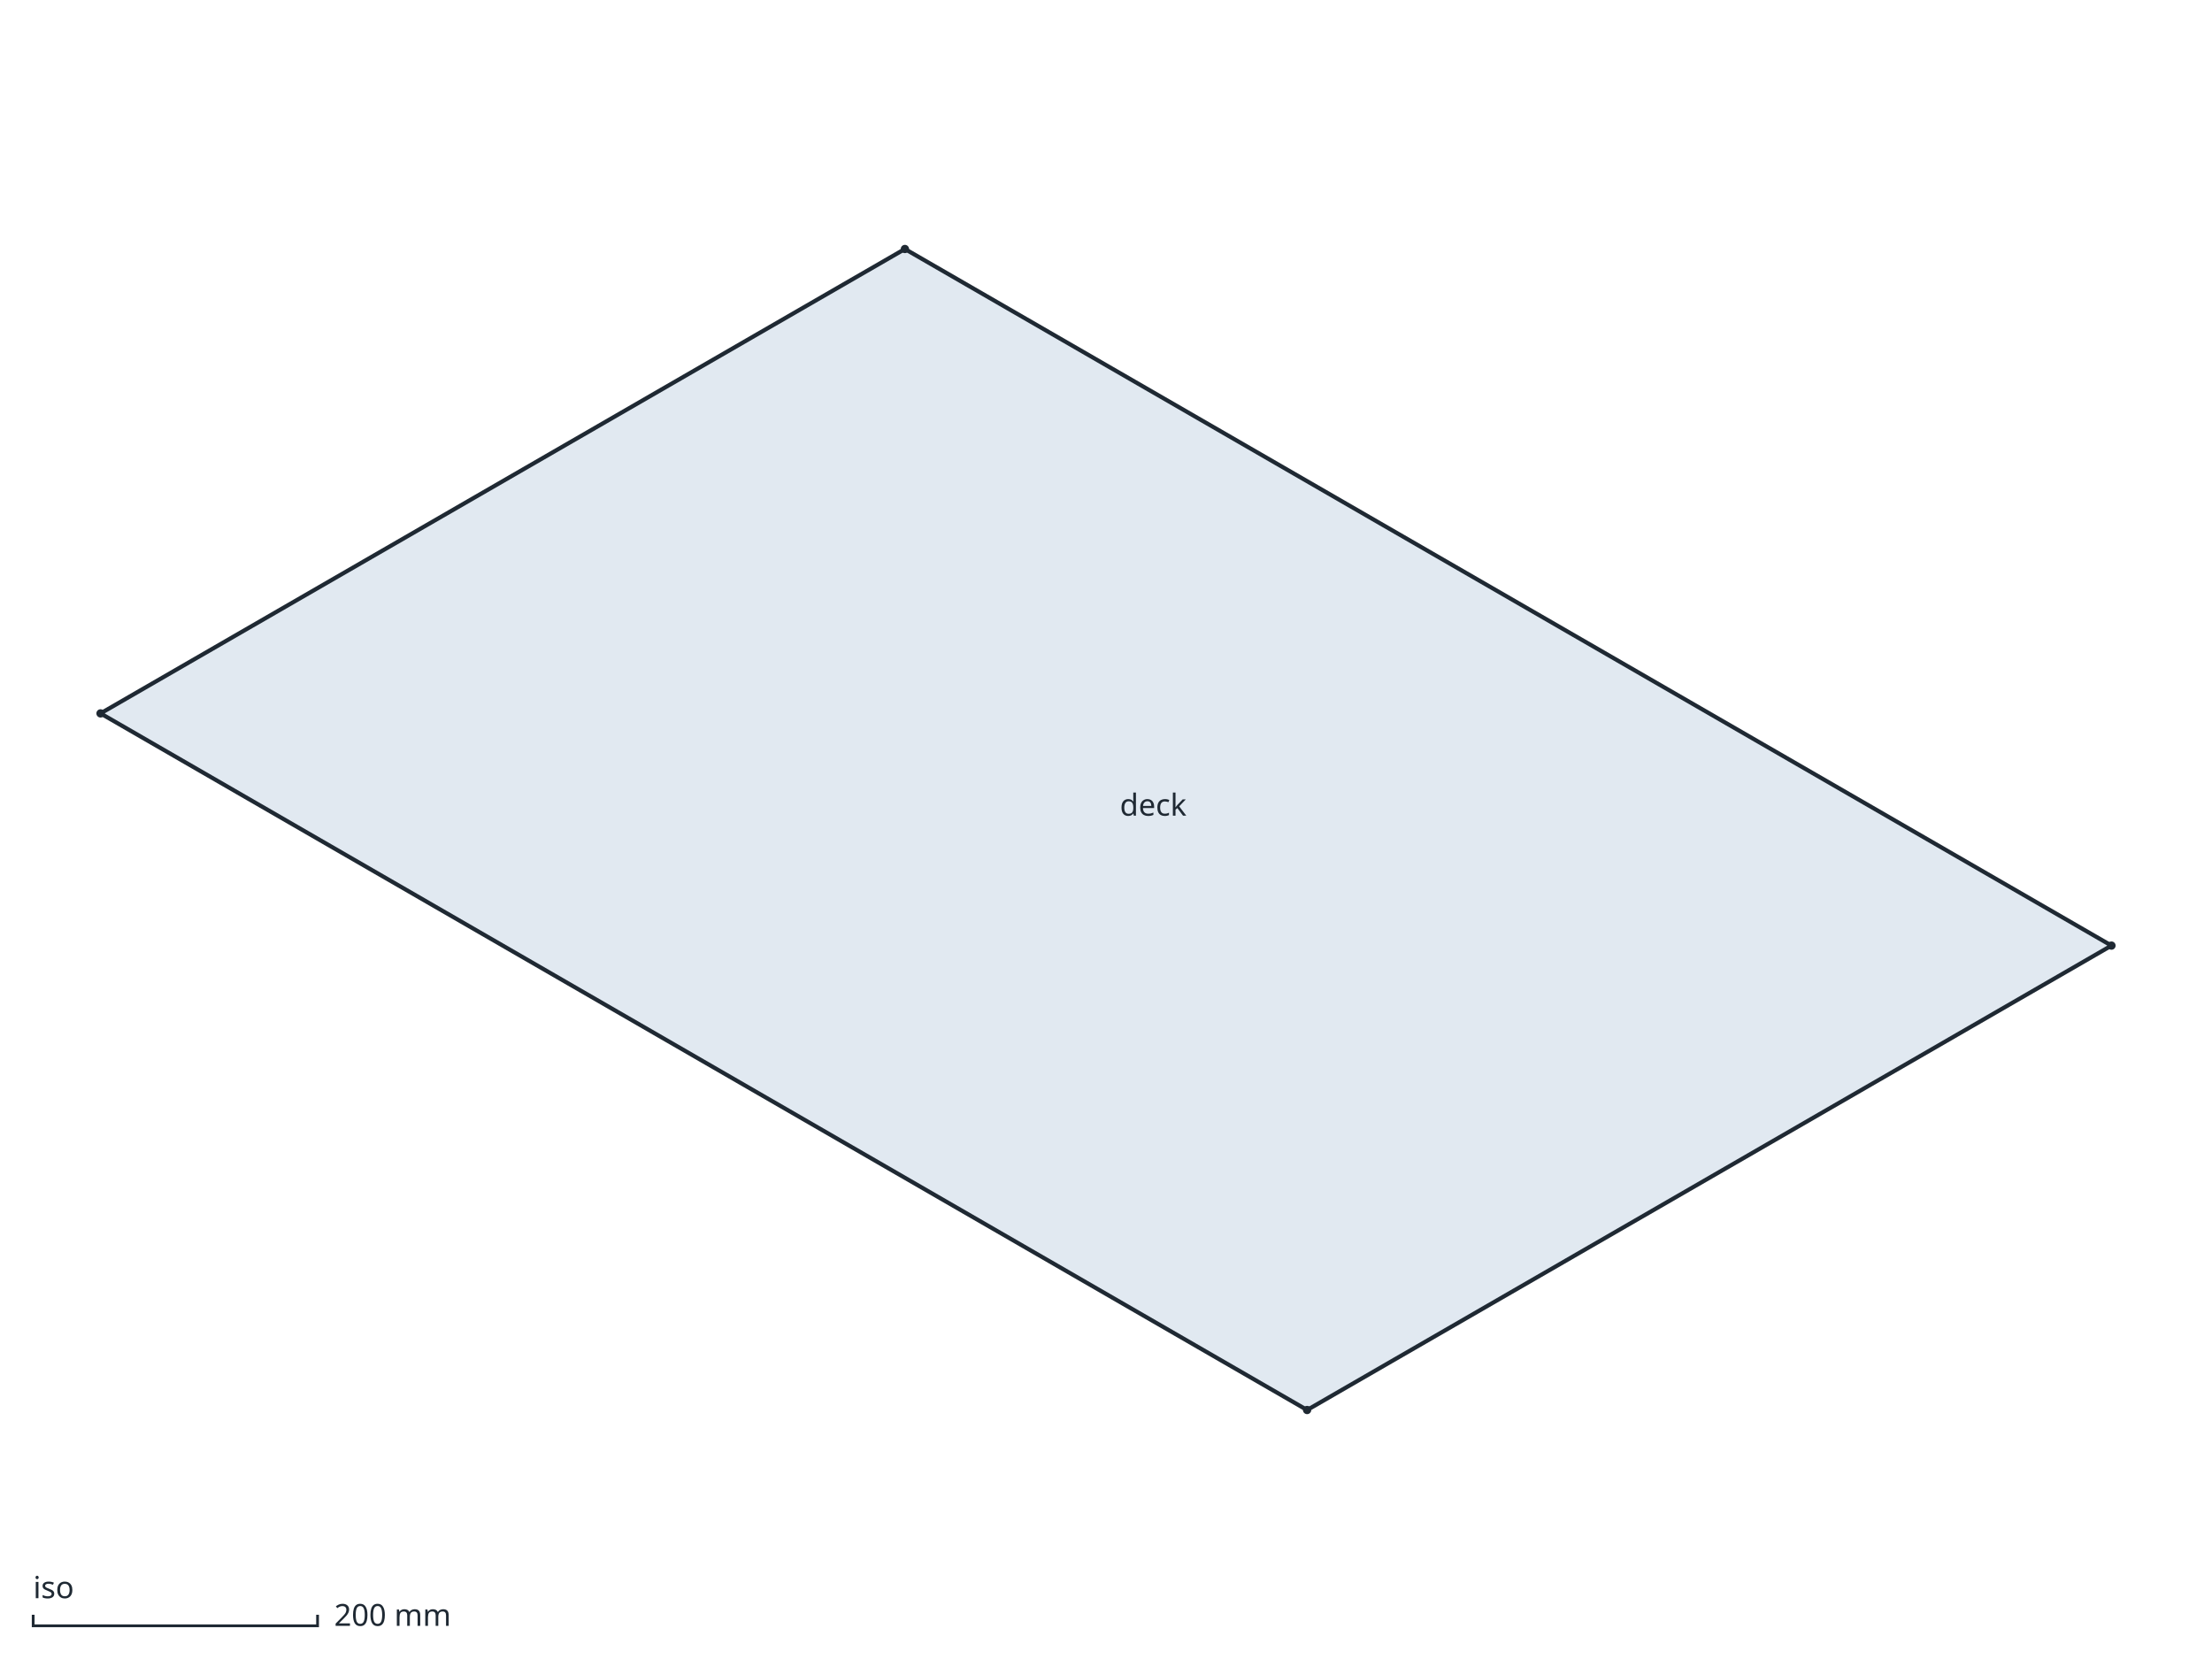
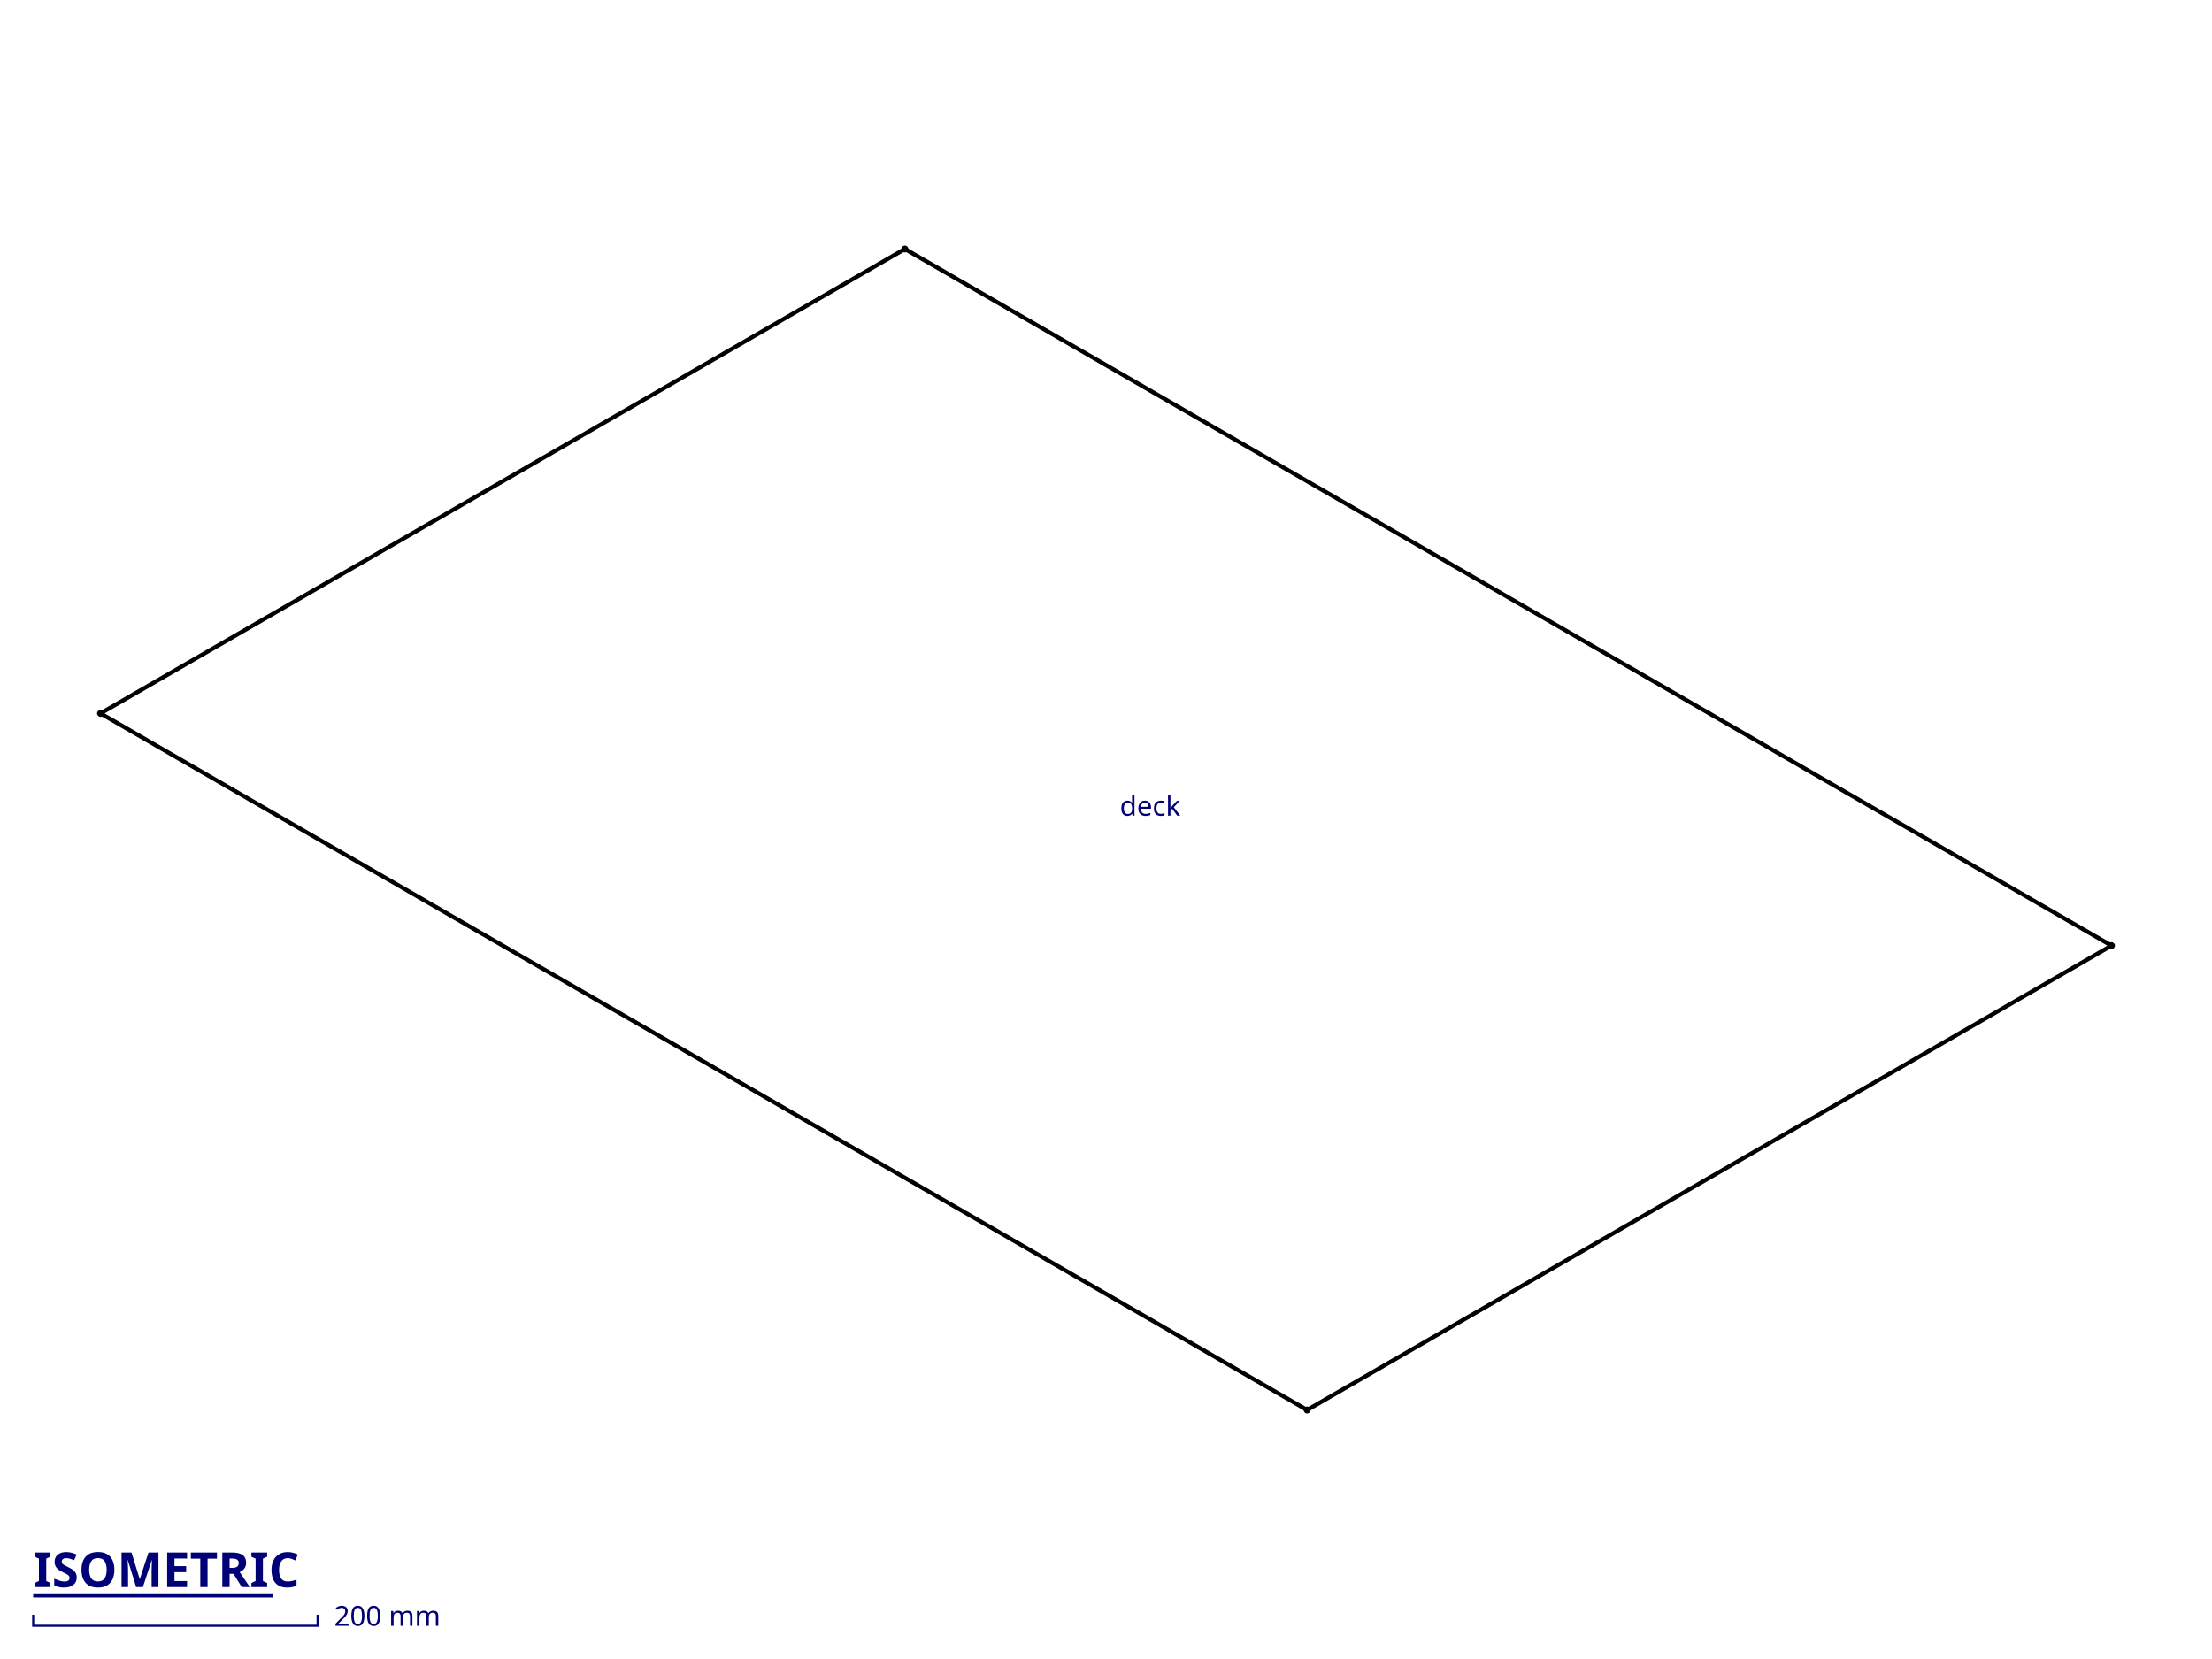
<svg xmlns="http://www.w3.org/2000/svg" width="800" height="600" viewBox="0 0 800 600" data-view="iso">
  <rect width="800" height="600" fill="#ffffff" />
-   <g class="faces" fill="#3b6ea5" fill-opacity="0.15" stroke="none">
+   <g class="faces" fill="none" stroke="#000000" stroke-width="1" stroke-linecap="round" stroke-linejoin="round">
    <g data-id="5">
      <path d="M36.36 258.01 L472.73 509.95 L763.64 341.99 L327.27 90.05 Z" />
    </g>
  </g>
-   <g class="edges" fill="none" stroke="#1f2933" stroke-width="1.5" stroke-linecap="round" stroke-linejoin="round">
+   <g class="edges" fill="none" stroke="#000000" stroke-width="1.5" stroke-linecap="round" stroke-linejoin="round">
    <g data-id="6">
      <path d="M36.36 258.01 L472.73 509.95" />
    </g>
    <g data-id="7">
      <path d="M472.73 509.95 L763.64 341.99" />
    </g>
    <g data-id="8">
      <path d="M763.64 341.99 L327.27 90.05" />
    </g>
    <g data-id="9">
      <path d="M327.27 90.05 L36.36 258.01" />
    </g>
  </g>
-   <g class="points" fill="#1f2933">
+   <g class="points" fill="#000000">
    <g data-id="1">
-       <circle cx="36.36" cy="258.01" r="1.5" fill="#1f2933" stroke="none" />
+       <circle cx="36.36" cy="258.01" r="1.25" fill="#000000" stroke="none" />
    </g>
    <g data-id="2">
-       <circle cx="472.73" cy="509.95" r="1.5" fill="#1f2933" stroke="none" />
+       <circle cx="472.73" cy="509.95" r="1.25" fill="#000000" stroke="none" />
    </g>
    <g data-id="3">
-       <circle cx="763.64" cy="341.99" r="1.5" fill="#1f2933" stroke="none" />
+       <circle cx="763.64" cy="341.99" r="1.25" fill="#000000" stroke="none" />
    </g>
    <g data-id="4">
-       <circle cx="327.27" cy="90.05" r="1.5" fill="#1f2933" stroke="none" />
+       <circle cx="327.27" cy="90.05" r="1.25" fill="#000000" stroke="none" />
    </g>
  </g>
-   <g class="text" font-family="sans-serif" font-size="11" fill="#1f2933">
+   <g class="text" font-family="Arial Narrow, Archivo Narrow, sans-serif" font-size="10" fill="#000077">
    <text x="405" y="295" data-for="5">deck</text>
  </g>
-   <g class="legend" font-family="sans-serif" font-size="11" fill="#1f2933" stroke="#1f2933" stroke-width="1">
+   <g class="legend" font-family="Arial Narrow, Archivo Narrow, sans-serif" font-size="10" fill="#000077" stroke="#000077" stroke-width="0.75">
    <path d="M12 584 L12 588 L114.85 588 L114.85 584" fill="none" />
    <text x="120.85" y="588" stroke="none">200 mm</text>
-     <text x="12" y="578" stroke="none">iso</text>
+     <text class="view-title" x="12" y="574" stroke="none" font-family="Bahnschrift SemiBold Condensed, Bahnschrift, Saira SemiCondensed, Archivo Narrow, sans-serif" font-size="17.5" font-weight="600" data-view="iso">ISOMETRIC</text>
+     <path class="view-title-rule" d="M12 577 L98.62 577" fill="none" stroke-width="1.5" />
  </g>
</svg>
